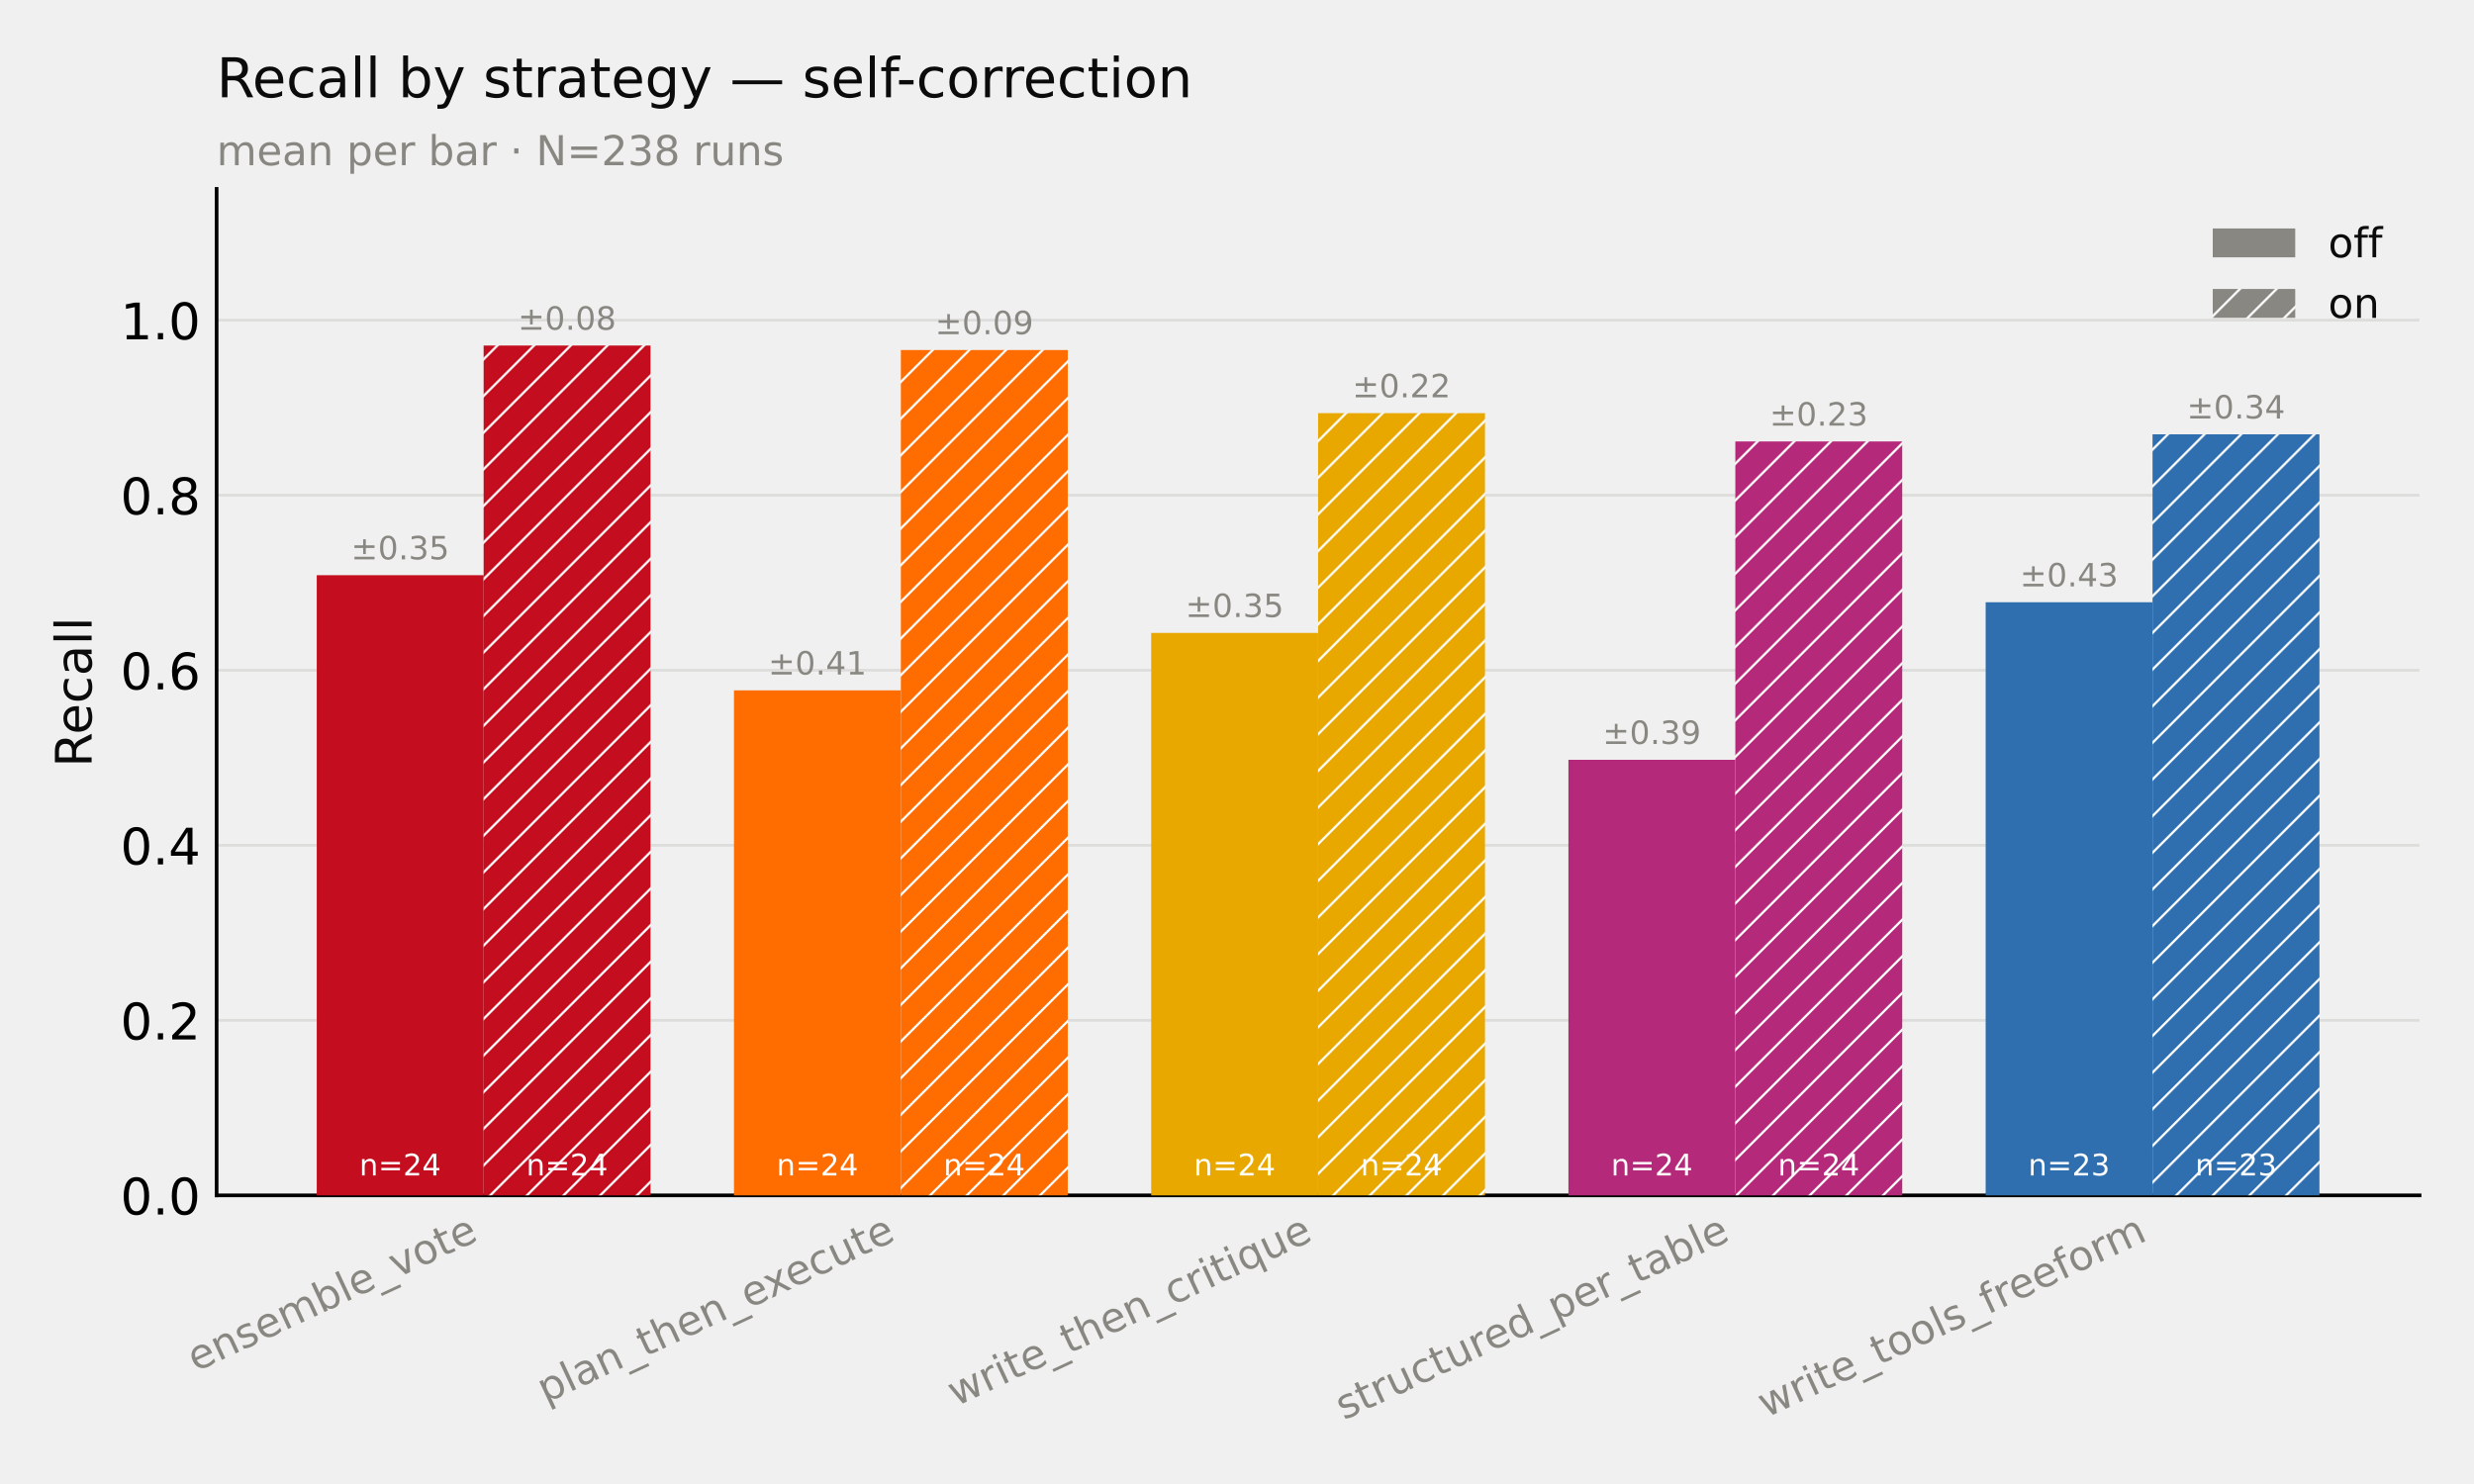
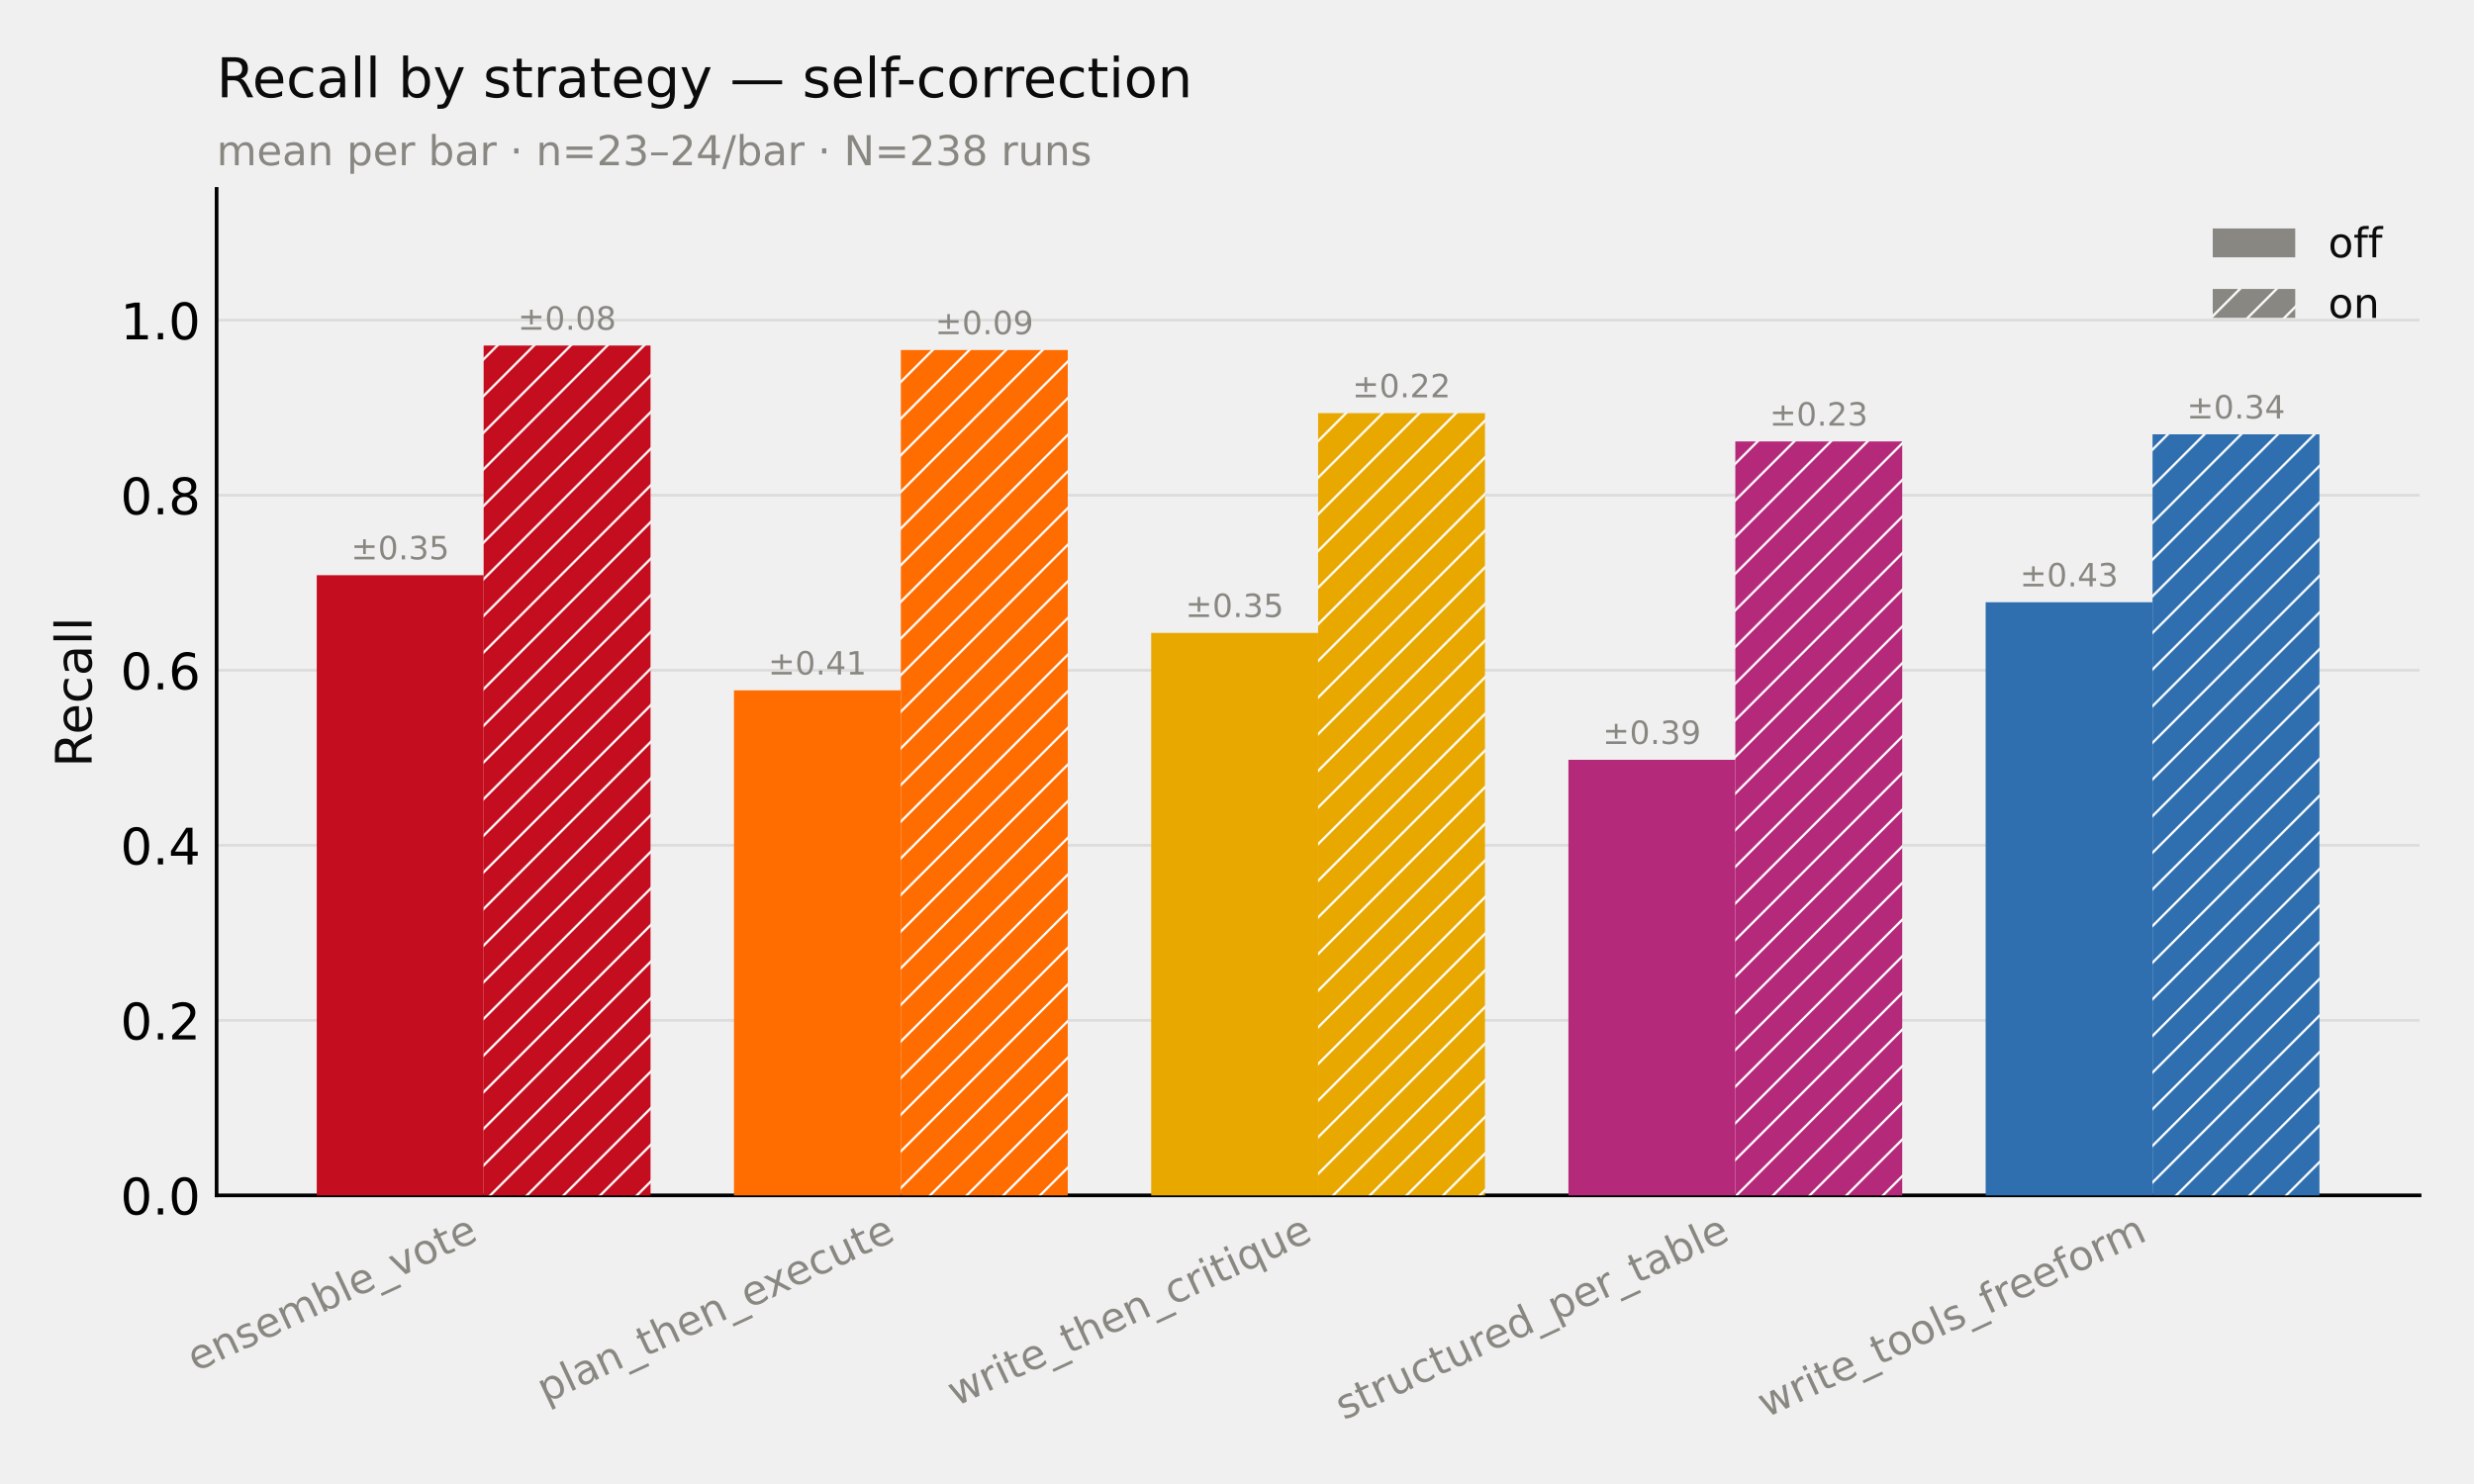
<svg xmlns="http://www.w3.org/2000/svg" width="540pt" height="324pt" viewBox="0 0 540 324" version="1.1">
  <defs>
    <style type="text/css">*{stroke-linejoin: round; stroke-linecap: butt}</style>
  </defs>
  <g id="figure_1">
    <g id="patch_1">
      <path d="M 0 324  L 540 324  L 540 0  L 0 0  L 0 324  z " style="fill: none" />
    </g>
    <g id="axes_1">
      <g id="patch_2">
        <path d="M 47.28 260.982  L 528.12 260.982  L 528.12 41.24  L 47.28 41.24  L 47.28 260.982  z " style="fill: none" />
      </g>
      <g id="matplotlib.axis_1">
        <g id="xtick_1">
          <g id="line2d_1" />
          <g id="text_1">
            <text style="font-size: 9px; font-family: 'DejaVu Sans', 'Bitstream Vera Sans', 'Computer Modern Sans Serif', 'Lucida Grande', 'Verdana', 'Geneva', 'Lucid', 'Arial', 'Helvetica', 'Avant Garde', sans-serif; fill: #898781" transform="translate(42.68812 299.5812) rotate(-25)">ensemble_vote</text>
          </g>
        </g>
        <g id="xtick_2">
          <g id="line2d_2" />
          <g id="text_2">
            <text style="font-size: 9px; font-family: 'DejaVu Sans', 'Bitstream Vera Sans', 'Computer Modern Sans Serif', 'Lucida Grande', 'Verdana', 'Geneva', 'Lucid', 'Arial', 'Helvetica', 'Avant Garde', sans-serif; fill: #898781" transform="translate(119.0716 306.4289) rotate(-25)">plan_then_execute</text>
          </g>
        </g>
        <g id="xtick_3">
          <g id="line2d_3" />
          <g id="text_3">
            <text style="font-size: 9px; font-family: 'DejaVu Sans', 'Bitstream Vera Sans', 'Computer Modern Sans Serif', 'Lucida Grande', 'Verdana', 'Geneva', 'Lucid', 'Arial', 'Helvetica', 'Avant Garde', sans-serif; fill: #898781" transform="translate(208.6499 307.1236) rotate(-25)">write_then_critique</text>
          </g>
        </g>
        <g id="xtick_4">
          <g id="line2d_4" />
          <g id="text_4">
            <text style="font-size: 9px; font-family: 'DejaVu Sans', 'Bitstream Vera Sans', 'Computer Modern Sans Serif', 'Lucida Grande', 'Verdana', 'Geneva', 'Lucid', 'Arial', 'Helvetica', 'Avant Garde', sans-serif; fill: #898781" transform="translate(293.3163 310.1088) rotate(-25)">structured_per_table</text>
          </g>
        </g>
        <g id="xtick_5">
          <g id="line2d_5" />
          <g id="text_5">
            <text style="font-size: 9px; font-family: 'DejaVu Sans', 'Bitstream Vera Sans', 'Computer Modern Sans Serif', 'Lucida Grande', 'Verdana', 'Geneva', 'Lucid', 'Arial', 'Helvetica', 'Avant Garde', sans-serif; fill: #898781" transform="translate(385.4843 309.5959) rotate(-25)">write_tools_freeform</text>
          </g>
        </g>
      </g>
      <g id="matplotlib.axis_2">
        <g id="ytick_1">
          <g id="line2d_6">
            <path d="M 47.28 260.982  L 528.12 260.982  " clip-path="url(#p4b861a7cbc)" style="fill: none; stroke: #898781; stroke-opacity: 0.18; stroke-width: 0.6; stroke-linecap: square" />
          </g>
          <g id="line2d_7" />
          <g id="text_6">
            <text style="font-size: 11px; font-family: 'DejaVu Sans', 'Bitstream Vera Sans', 'Computer Modern Sans Serif', 'Lucida Grande', 'Verdana', 'Geneva', 'Lucid', 'Arial', 'Helvetica', 'Avant Garde', sans-serif; text-anchor: end" x="43.78" y="265.161" transform="rotate(-0 43.78 265.1614)">0.0</text>
          </g>
        </g>
        <g id="ytick_2">
          <g id="line2d_8">
            <path d="M 47.28 222.766  L 528.12 222.766  " clip-path="url(#p4b861a7cbc)" style="fill: none; stroke: #898781; stroke-opacity: 0.18; stroke-width: 0.6; stroke-linecap: square" />
          </g>
          <g id="line2d_9" />
          <g id="text_7">
            <text style="font-size: 11px; font-family: 'DejaVu Sans', 'Bitstream Vera Sans', 'Computer Modern Sans Serif', 'Lucida Grande', 'Verdana', 'Geneva', 'Lucid', 'Arial', 'Helvetica', 'Avant Garde', sans-serif; text-anchor: end" x="43.78" y="226.945" transform="rotate(-0 43.78 226.9453)">0.2</text>
          </g>
        </g>
        <g id="ytick_3">
          <g id="line2d_10">
            <path d="M 47.28 184.55  L 528.12 184.55  " clip-path="url(#p4b861a7cbc)" style="fill: none; stroke: #898781; stroke-opacity: 0.18; stroke-width: 0.6; stroke-linecap: square" />
          </g>
          <g id="line2d_11" />
          <g id="text_8">
            <text style="font-size: 11px; font-family: 'DejaVu Sans', 'Bitstream Vera Sans', 'Computer Modern Sans Serif', 'Lucida Grande', 'Verdana', 'Geneva', 'Lucid', 'Arial', 'Helvetica', 'Avant Garde', sans-serif; text-anchor: end" x="43.78" y="188.729" transform="rotate(-0 43.78 188.7293)">0.4</text>
          </g>
        </g>
        <g id="ytick_4">
          <g id="line2d_12">
            <path d="M 47.28 146.334  L 528.12 146.334  " clip-path="url(#p4b861a7cbc)" style="fill: none; stroke: #898781; stroke-opacity: 0.18; stroke-width: 0.6; stroke-linecap: square" />
          </g>
          <g id="line2d_13" />
          <g id="text_9">
            <text style="font-size: 11px; font-family: 'DejaVu Sans', 'Bitstream Vera Sans', 'Computer Modern Sans Serif', 'Lucida Grande', 'Verdana', 'Geneva', 'Lucid', 'Arial', 'Helvetica', 'Avant Garde', sans-serif; text-anchor: end" x="43.78" y="150.513" transform="rotate(-0 43.78 150.5133)">0.6</text>
          </g>
        </g>
        <g id="ytick_5">
          <g id="line2d_14">
            <path d="M 47.28 108.118  L 528.12 108.118  " clip-path="url(#p4b861a7cbc)" style="fill: none; stroke: #898781; stroke-opacity: 0.18; stroke-width: 0.6; stroke-linecap: square" />
          </g>
          <g id="line2d_15" />
          <g id="text_10">
            <text style="font-size: 11px; font-family: 'DejaVu Sans', 'Bitstream Vera Sans', 'Computer Modern Sans Serif', 'Lucida Grande', 'Verdana', 'Geneva', 'Lucid', 'Arial', 'Helvetica', 'Avant Garde', sans-serif; text-anchor: end" x="43.78" y="112.297" transform="rotate(-0 43.78 112.2972)">0.8</text>
          </g>
        </g>
        <g id="ytick_6">
          <g id="line2d_16">
            <path d="M 47.28 69.902  L 528.12 69.902  " clip-path="url(#p4b861a7cbc)" style="fill: none; stroke: #898781; stroke-opacity: 0.18; stroke-width: 0.6; stroke-linecap: square" />
          </g>
          <g id="line2d_17" />
          <g id="text_11">
            <text style="font-size: 11px; font-family: 'DejaVu Sans', 'Bitstream Vera Sans', 'Computer Modern Sans Serif', 'Lucida Grande', 'Verdana', 'Geneva', 'Lucid', 'Arial', 'Helvetica', 'Avant Garde', sans-serif; text-anchor: end" x="43.78" y="74.081" transform="rotate(-0 43.78 74.08117)">1.0</text>
          </g>
        </g>
        <g id="text_12">
          <text style="font-size: 11px; font-family: 'DejaVu Sans', 'Bitstream Vera Sans', 'Computer Modern Sans Serif', 'Lucida Grande', 'Verdana', 'Geneva', 'Lucid', 'Arial', 'Helvetica', 'Avant Garde', sans-serif; text-anchor: middle; fill: #0b0b0b" x="19.999" y="151.111" transform="rotate(-90 19.99891 151.1111)">Recall</text>
        </g>
      </g>
      <g id="patch_3">
        <path d="M 47.28 260.982  L 47.28 41.24  " style="fill: none; stroke: #000000; stroke-width: 0.8; stroke-linejoin: miter; stroke-linecap: square" />
      </g>
      <g id="patch_4">
        <path d="M 47.28 260.982  L 528.12 260.982  " style="fill: none; stroke: #000000; stroke-width: 0.8; stroke-linejoin: miter; stroke-linecap: square" />
      </g>
      <g id="patch_5">
        <path d="M 69.136 260.982  L 105.564 260.982  L 105.564 125.58  L 69.136 125.58  z " clip-path="url(#p4b861a7cbc)" style="fill: #c40d1e" />
      </g>
      <g id="patch_6">
        <path d="M 160.205 260.982  L 196.632 260.982  L 196.632 150.723  L 160.205 150.723  z " clip-path="url(#p4b861a7cbc)" style="fill: #ff6c00" />
      </g>
      <g id="patch_7">
        <path d="M 251.273 260.982  L 287.7 260.982  L 287.7 138.176  L 251.273 138.176  z " clip-path="url(#p4b861a7cbc)" style="fill: #e8a800" />
      </g>
      <g id="patch_8">
        <path d="M 342.341 260.982  L 378.768 260.982  L 378.768 165.885  L 342.341 165.885  z " clip-path="url(#p4b861a7cbc)" style="fill: #b5297a" />
      </g>
      <g id="patch_9">
        <path d="M 433.409 260.982  L 469.836 260.982  L 469.836 131.489  L 433.409 131.489  z " clip-path="url(#p4b861a7cbc)" style="fill: #2f6fb0" />
      </g>
      <g id="patch_10">
        <path d="M 105.564 260.982  L 141.991 260.982  L 141.991 75.445  L 105.564 75.445  z " clip-path="url(#p4b861a7cbc)" style="fill: url(#hebcdff1f8c)" />
      </g>
      <g id="patch_11">
        <path d="M 196.632 260.982  L 233.059 260.982  L 233.059 76.427  L 196.632 76.427  z " clip-path="url(#p4b861a7cbc)" style="fill: url(#h827673a497)" />
      </g>
      <g id="patch_12">
        <path d="M 287.7 260.982  L 324.127 260.982  L 324.127 90.198  L 287.7 90.198  z " clip-path="url(#p4b861a7cbc)" style="fill: url(#h1d46f08c18)" />
      </g>
      <g id="patch_13">
        <path d="M 378.768 260.982  L 415.195 260.982  L 415.195 96.381  L 378.768 96.381  z " clip-path="url(#p4b861a7cbc)" style="fill: url(#he371dabe56)" />
      </g>
      <g id="patch_14">
        <path d="M 469.836 260.982  L 506.264 260.982  L 506.264 94.826  L 469.836 94.826  z " clip-path="url(#p4b861a7cbc)" style="fill: url(#he712230f22)" />
      </g>
      <g id="text_13">
        <text style="font-size: 7px; font-family: 'DejaVu Sans', 'Bitstream Vera Sans', 'Computer Modern Sans Serif', 'Lucida Grande', 'Verdana', 'Geneva', 'Lucid', 'Arial', 'Helvetica', 'Avant Garde', sans-serif; text-anchor: middle; fill: #898781" x="87.35" y="122.125" transform="rotate(-0 87.35 122.1246)">±0.35</text>
      </g>
      <g id="text_14">
        <text style="font-size: 7px; font-family: 'DejaVu Sans', 'Bitstream Vera Sans', 'Computer Modern Sans Serif', 'Lucida Grande', 'Verdana', 'Geneva', 'Lucid', 'Arial', 'Helvetica', 'Avant Garde', sans-serif; text-anchor: middle; fill: #898781" x="178.418" y="147.267" transform="rotate(-0 178.4182 147.2672)">±0.41</text>
      </g>
      <g id="text_15">
        <text style="font-size: 7px; font-family: 'DejaVu Sans', 'Bitstream Vera Sans', 'Computer Modern Sans Serif', 'Lucida Grande', 'Verdana', 'Geneva', 'Lucid', 'Arial', 'Helvetica', 'Avant Garde', sans-serif; text-anchor: middle; fill: #898781" x="269.486" y="134.72" transform="rotate(-0 269.4864 134.7204)">±0.35</text>
      </g>
      <g id="text_16">
        <text style="font-size: 7px; font-family: 'DejaVu Sans', 'Bitstream Vera Sans', 'Computer Modern Sans Serif', 'Lucida Grande', 'Verdana', 'Geneva', 'Lucid', 'Arial', 'Helvetica', 'Avant Garde', sans-serif; text-anchor: middle; fill: #898781" x="360.555" y="162.429" transform="rotate(-0 360.5545 162.4289)">±0.39</text>
      </g>
      <g id="text_17">
        <text style="font-size: 7px; font-family: 'DejaVu Sans', 'Bitstream Vera Sans', 'Computer Modern Sans Serif', 'Lucida Grande', 'Verdana', 'Geneva', 'Lucid', 'Arial', 'Helvetica', 'Avant Garde', sans-serif; text-anchor: middle; fill: #898781" x="451.623" y="128.033" transform="rotate(-0 451.6227 128.0328)">±0.43</text>
      </g>
      <g id="text_18">
        <text style="font-size: 7px; font-family: 'DejaVu Sans', 'Bitstream Vera Sans', 'Computer Modern Sans Serif', 'Lucida Grande', 'Verdana', 'Geneva', 'Lucid', 'Arial', 'Helvetica', 'Avant Garde', sans-serif; text-anchor: middle; fill: #898781" x="123.777" y="71.989" transform="rotate(-0 123.7773 71.98896)">±0.08</text>
      </g>
      <g id="text_19">
        <text style="font-size: 7px; font-family: 'DejaVu Sans', 'Bitstream Vera Sans', 'Computer Modern Sans Serif', 'Lucida Grande', 'Verdana', 'Geneva', 'Lucid', 'Arial', 'Helvetica', 'Avant Garde', sans-serif; text-anchor: middle; fill: #898781" x="214.845" y="72.971" transform="rotate(-0 214.8455 72.97122)">±0.09</text>
      </g>
      <g id="text_20">
        <text style="font-size: 7px; font-family: 'DejaVu Sans', 'Bitstream Vera Sans', 'Computer Modern Sans Serif', 'Lucida Grande', 'Verdana', 'Geneva', 'Lucid', 'Arial', 'Helvetica', 'Avant Garde', sans-serif; text-anchor: middle; fill: #898781" x="305.914" y="86.743" transform="rotate(-0 305.9136 86.74272)">±0.22</text>
      </g>
      <g id="text_21">
        <text style="font-size: 7px; font-family: 'DejaVu Sans', 'Bitstream Vera Sans', 'Computer Modern Sans Serif', 'Lucida Grande', 'Verdana', 'Geneva', 'Lucid', 'Arial', 'Helvetica', 'Avant Garde', sans-serif; text-anchor: middle; fill: #898781" x="396.982" y="92.925" transform="rotate(-0 396.9818 92.92548)">±0.23</text>
      </g>
      <g id="text_22">
        <text style="font-size: 7px; font-family: 'DejaVu Sans', 'Bitstream Vera Sans', 'Computer Modern Sans Serif', 'Lucida Grande', 'Verdana', 'Geneva', 'Lucid', 'Arial', 'Helvetica', 'Avant Garde', sans-serif; text-anchor: middle; fill: #898781" x="488.05" y="91.37" transform="rotate(-0 488.05 91.36975)">±0.34</text>
      </g>
      <g id="text_23">
-         <text style="font-size: 9px; font-family: 'DejaVu Sans', 'Bitstream Vera Sans', 'Computer Modern Sans Serif', 'Lucida Grande', 'Verdana', 'Geneva', 'Lucid', 'Arial', 'Helvetica', 'Avant Garde', sans-serif; text-anchor: start; fill: #898781" x="47.28" y="36.072" transform="rotate(-0 47.28 36.07215)">mean per bar · N=238 runs</text>
+         <text style="font-size: 9px; font-family: 'DejaVu Sans', 'Bitstream Vera Sans', 'Computer Modern Sans Serif', 'Lucida Grande', 'Verdana', 'Geneva', 'Lucid', 'Arial', 'Helvetica', 'Avant Garde', sans-serif; text-anchor: start; fill: #898781" x="47.28" y="36.072" transform="rotate(-0 47.28 36.07215)">mean per bar · n=23–24/bar · N=238 runs</text>
      </g>
      <g id="text_24">
        <text style="font-size: 12px; font-family: 'DejaVu Sans', 'Bitstream Vera Sans', 'Computer Modern Sans Serif', 'Lucida Grande', 'Verdana', 'Geneva', 'Lucid', 'Arial', 'Helvetica', 'Avant Garde', sans-serif; text-anchor: start; fill: #0b0b0b" x="47.28" y="21.24" transform="rotate(-0 47.28 21.24)">Recall by strategy — self-correction</text>
-       </g>
-       <g id="text_25">
-         <text style="font-size: 6.5px; font-family: 'DejaVu Sans', 'Bitstream Vera Sans', 'Computer Modern Sans Serif', 'Lucida Grande', 'Verdana', 'Geneva', 'Lucid', 'Arial', 'Helvetica', 'Avant Garde', sans-serif; text-anchor: middle; fill: #ffffff" x="87.35" y="256.63" transform="rotate(-0 87.35 256.6304)">n=24</text>
-       </g>
-       <g id="text_26">
-         <text style="font-size: 6.5px; font-family: 'DejaVu Sans', 'Bitstream Vera Sans', 'Computer Modern Sans Serif', 'Lucida Grande', 'Verdana', 'Geneva', 'Lucid', 'Arial', 'Helvetica', 'Avant Garde', sans-serif; text-anchor: middle; fill: #ffffff" x="178.418" y="256.63" transform="rotate(-0 178.4182 256.6304)">n=24</text>
-       </g>
-       <g id="text_27">
-         <text style="font-size: 6.5px; font-family: 'DejaVu Sans', 'Bitstream Vera Sans', 'Computer Modern Sans Serif', 'Lucida Grande', 'Verdana', 'Geneva', 'Lucid', 'Arial', 'Helvetica', 'Avant Garde', sans-serif; text-anchor: middle; fill: #ffffff" x="269.486" y="256.63" transform="rotate(-0 269.4864 256.6304)">n=24</text>
-       </g>
-       <g id="text_28">
-         <text style="font-size: 6.5px; font-family: 'DejaVu Sans', 'Bitstream Vera Sans', 'Computer Modern Sans Serif', 'Lucida Grande', 'Verdana', 'Geneva', 'Lucid', 'Arial', 'Helvetica', 'Avant Garde', sans-serif; text-anchor: middle; fill: #ffffff" x="360.555" y="256.63" transform="rotate(-0 360.5545 256.6304)">n=24</text>
-       </g>
-       <g id="text_29">
-         <text style="font-size: 6.5px; font-family: 'DejaVu Sans', 'Bitstream Vera Sans', 'Computer Modern Sans Serif', 'Lucida Grande', 'Verdana', 'Geneva', 'Lucid', 'Arial', 'Helvetica', 'Avant Garde', sans-serif; text-anchor: middle; fill: #ffffff" x="451.623" y="256.63" transform="rotate(-0 451.6227 256.6304)">n=23</text>
-       </g>
-       <g id="text_30">
-         <text style="font-size: 6.5px; font-family: 'DejaVu Sans', 'Bitstream Vera Sans', 'Computer Modern Sans Serif', 'Lucida Grande', 'Verdana', 'Geneva', 'Lucid', 'Arial', 'Helvetica', 'Avant Garde', sans-serif; text-anchor: middle; fill: #ffffff" x="123.777" y="256.63" transform="rotate(-0 123.7773 256.6304)">n=24</text>
-       </g>
-       <g id="text_31">
-         <text style="font-size: 6.5px; font-family: 'DejaVu Sans', 'Bitstream Vera Sans', 'Computer Modern Sans Serif', 'Lucida Grande', 'Verdana', 'Geneva', 'Lucid', 'Arial', 'Helvetica', 'Avant Garde', sans-serif; text-anchor: middle; fill: #ffffff" x="214.845" y="256.63" transform="rotate(-0 214.8455 256.6304)">n=24</text>
-       </g>
-       <g id="text_32">
-         <text style="font-size: 6.5px; font-family: 'DejaVu Sans', 'Bitstream Vera Sans', 'Computer Modern Sans Serif', 'Lucida Grande', 'Verdana', 'Geneva', 'Lucid', 'Arial', 'Helvetica', 'Avant Garde', sans-serif; text-anchor: middle; fill: #ffffff" x="305.914" y="256.63" transform="rotate(-0 305.9136 256.6304)">n=24</text>
-       </g>
-       <g id="text_33">
-         <text style="font-size: 6.5px; font-family: 'DejaVu Sans', 'Bitstream Vera Sans', 'Computer Modern Sans Serif', 'Lucida Grande', 'Verdana', 'Geneva', 'Lucid', 'Arial', 'Helvetica', 'Avant Garde', sans-serif; text-anchor: middle; fill: #ffffff" x="396.982" y="256.63" transform="rotate(-0 396.9818 256.6304)">n=24</text>
-       </g>
-       <g id="text_34">
-         <text style="font-size: 6.5px; font-family: 'DejaVu Sans', 'Bitstream Vera Sans', 'Computer Modern Sans Serif', 'Lucida Grande', 'Verdana', 'Geneva', 'Lucid', 'Arial', 'Helvetica', 'Avant Garde', sans-serif; text-anchor: middle; fill: #ffffff" x="488.05" y="256.63" transform="rotate(-0 488.05 256.6304)">n=23</text>
      </g>
      <g id="legend_1">
        <g id="patch_15">
          <path d="M 482.977 56.179  L 500.977 56.179  L 500.977 49.879  L 482.977 49.879  z " style="fill: #898781" />
        </g>
-         <g id="text_35">
+         <g id="text_25">
          <text style="font-size: 9px; font-family: 'DejaVu Sans', 'Bitstream Vera Sans', 'Computer Modern Sans Serif', 'Lucida Grande', 'Verdana', 'Geneva', 'Lucid', 'Arial', 'Helvetica', 'Avant Garde', sans-serif; text-anchor: start; fill: #0b0b0b" x="508.177" y="56.179" transform="rotate(-0 508.1766 56.17859)">off</text>
        </g>
        <g id="patch_16">
          <path d="M 482.977 69.389  L 500.977 69.389  L 500.977 63.089  L 482.977 63.089  z " style="fill: url(#h34e00cabad)" />
        </g>
-         <g id="text_36">
+         <g id="text_26">
          <text style="font-size: 9px; font-family: 'DejaVu Sans', 'Bitstream Vera Sans', 'Computer Modern Sans Serif', 'Lucida Grande', 'Verdana', 'Geneva', 'Lucid', 'Arial', 'Helvetica', 'Avant Garde', sans-serif; text-anchor: start; fill: #0b0b0b" x="508.177" y="69.389" transform="rotate(-0 508.1766 69.38891)">on</text>
        </g>
      </g>
    </g>
  </g>
  <defs>
    <clipPath id="p4b861a7cbc">
      <rect x="47.28" y="41.24" width="480.84" height="219.742" />
    </clipPath>
  </defs>
  <defs>
    <pattern id="hebcdff1f8c" patternUnits="userSpaceOnUse" x="0" y="0" width="72" height="72">
      <rect x="0" y="0" width="73" height="73" fill="#c40d1e" />
      <path d="M -36 36  L 36 -36  M -32 40  L 40 -32  M -28 44  L 44 -28  M -24 48  L 48 -24  M -20 52  L 52 -20  M -16 56  L 56 -16  M -12 60  L 60 -12  M -8 64  L 64 -8  M -4 68  L 68 -4  M 0 72  L 72 0  M 4 76  L 76 4  M 8 80  L 80 8  M 12 84  L 84 12  M 16 88  L 88 16  M 20 92  L 92 20  M 24 96  L 96 24  M 28 100  L 100 28  M 32 104  L 104 32  M 36 108  L 108 36  " style="fill: #ffffff; stroke: #ffffff; stroke-width: 0.5; stroke-linecap: butt; stroke-linejoin: miter" />
    </pattern>
    <pattern id="h827673a497" patternUnits="userSpaceOnUse" x="0" y="0" width="72" height="72">
      <rect x="0" y="0" width="73" height="73" fill="#ff6c00" />
      <path d="M -36 36  L 36 -36  M -32 40  L 40 -32  M -28 44  L 44 -28  M -24 48  L 48 -24  M -20 52  L 52 -20  M -16 56  L 56 -16  M -12 60  L 60 -12  M -8 64  L 64 -8  M -4 68  L 68 -4  M 0 72  L 72 0  M 4 76  L 76 4  M 8 80  L 80 8  M 12 84  L 84 12  M 16 88  L 88 16  M 20 92  L 92 20  M 24 96  L 96 24  M 28 100  L 100 28  M 32 104  L 104 32  M 36 108  L 108 36  " style="fill: #ffffff; stroke: #ffffff; stroke-width: 0.5; stroke-linecap: butt; stroke-linejoin: miter" />
    </pattern>
    <pattern id="h1d46f08c18" patternUnits="userSpaceOnUse" x="0" y="0" width="72" height="72">
      <rect x="0" y="0" width="73" height="73" fill="#e8a800" />
      <path d="M -36 36  L 36 -36  M -32 40  L 40 -32  M -28 44  L 44 -28  M -24 48  L 48 -24  M -20 52  L 52 -20  M -16 56  L 56 -16  M -12 60  L 60 -12  M -8 64  L 64 -8  M -4 68  L 68 -4  M 0 72  L 72 0  M 4 76  L 76 4  M 8 80  L 80 8  M 12 84  L 84 12  M 16 88  L 88 16  M 20 92  L 92 20  M 24 96  L 96 24  M 28 100  L 100 28  M 32 104  L 104 32  M 36 108  L 108 36  " style="fill: #ffffff; stroke: #ffffff; stroke-width: 0.5; stroke-linecap: butt; stroke-linejoin: miter" />
    </pattern>
    <pattern id="he371dabe56" patternUnits="userSpaceOnUse" x="0" y="0" width="72" height="72">
      <rect x="0" y="0" width="73" height="73" fill="#b5297a" />
      <path d="M -36 36  L 36 -36  M -32 40  L 40 -32  M -28 44  L 44 -28  M -24 48  L 48 -24  M -20 52  L 52 -20  M -16 56  L 56 -16  M -12 60  L 60 -12  M -8 64  L 64 -8  M -4 68  L 68 -4  M 0 72  L 72 0  M 4 76  L 76 4  M 8 80  L 80 8  M 12 84  L 84 12  M 16 88  L 88 16  M 20 92  L 92 20  M 24 96  L 96 24  M 28 100  L 100 28  M 32 104  L 104 32  M 36 108  L 108 36  " style="fill: #ffffff; stroke: #ffffff; stroke-width: 0.5; stroke-linecap: butt; stroke-linejoin: miter" />
    </pattern>
    <pattern id="he712230f22" patternUnits="userSpaceOnUse" x="0" y="0" width="72" height="72">
      <rect x="0" y="0" width="73" height="73" fill="#2f6fb0" />
      <path d="M -36 36  L 36 -36  M -32 40  L 40 -32  M -28 44  L 44 -28  M -24 48  L 48 -24  M -20 52  L 52 -20  M -16 56  L 56 -16  M -12 60  L 60 -12  M -8 64  L 64 -8  M -4 68  L 68 -4  M 0 72  L 72 0  M 4 76  L 76 4  M 8 80  L 80 8  M 12 84  L 84 12  M 16 88  L 88 16  M 20 92  L 92 20  M 24 96  L 96 24  M 28 100  L 100 28  M 32 104  L 104 32  M 36 108  L 108 36  " style="fill: #ffffff; stroke: #ffffff; stroke-width: 0.5; stroke-linecap: butt; stroke-linejoin: miter" />
    </pattern>
    <pattern id="h34e00cabad" patternUnits="userSpaceOnUse" x="0" y="0" width="72" height="72">
      <rect x="0" y="0" width="73" height="73" fill="#898781" />
      <path d="M -36 36  L 36 -36  M -32 40  L 40 -32  M -28 44  L 44 -28  M -24 48  L 48 -24  M -20 52  L 52 -20  M -16 56  L 56 -16  M -12 60  L 60 -12  M -8 64  L 64 -8  M -4 68  L 68 -4  M 0 72  L 72 0  M 4 76  L 76 4  M 8 80  L 80 8  M 12 84  L 84 12  M 16 88  L 88 16  M 20 92  L 92 20  M 24 96  L 96 24  M 28 100  L 100 28  M 32 104  L 104 32  M 36 108  L 108 36  " style="fill: #ffffff; stroke: #ffffff; stroke-width: 0.5; stroke-linecap: butt; stroke-linejoin: miter" />
    </pattern>
  </defs>
</svg>
